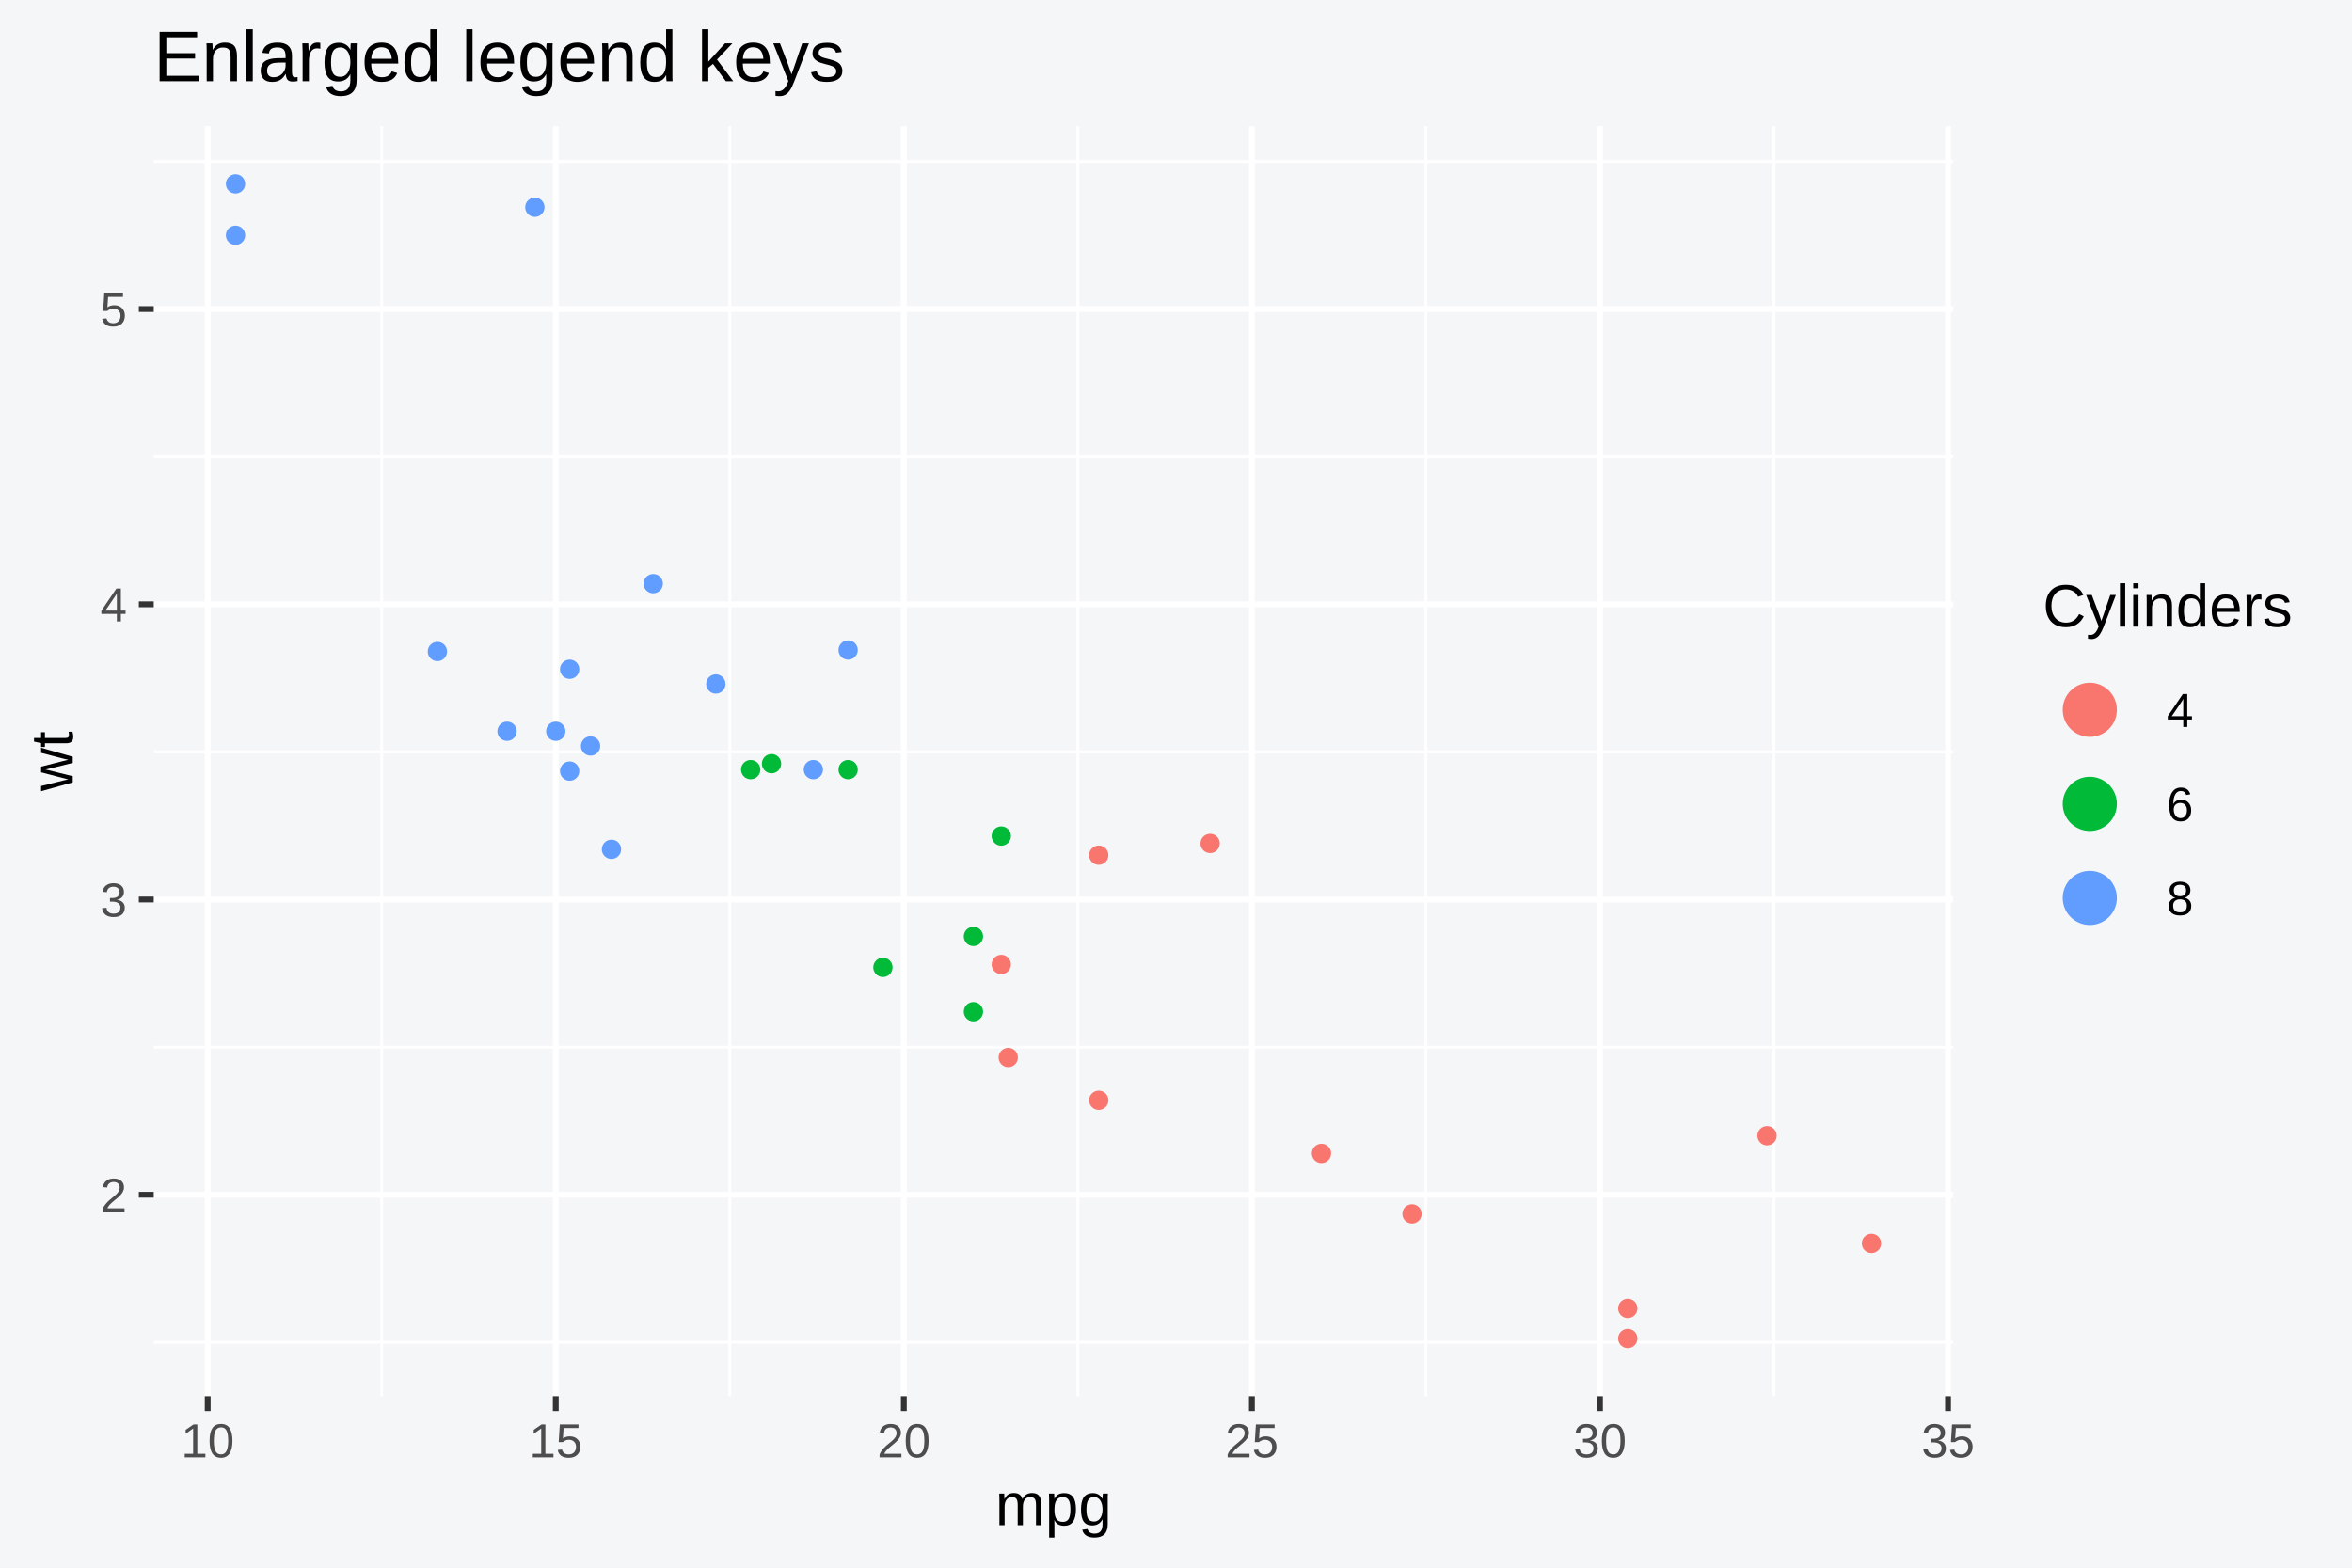
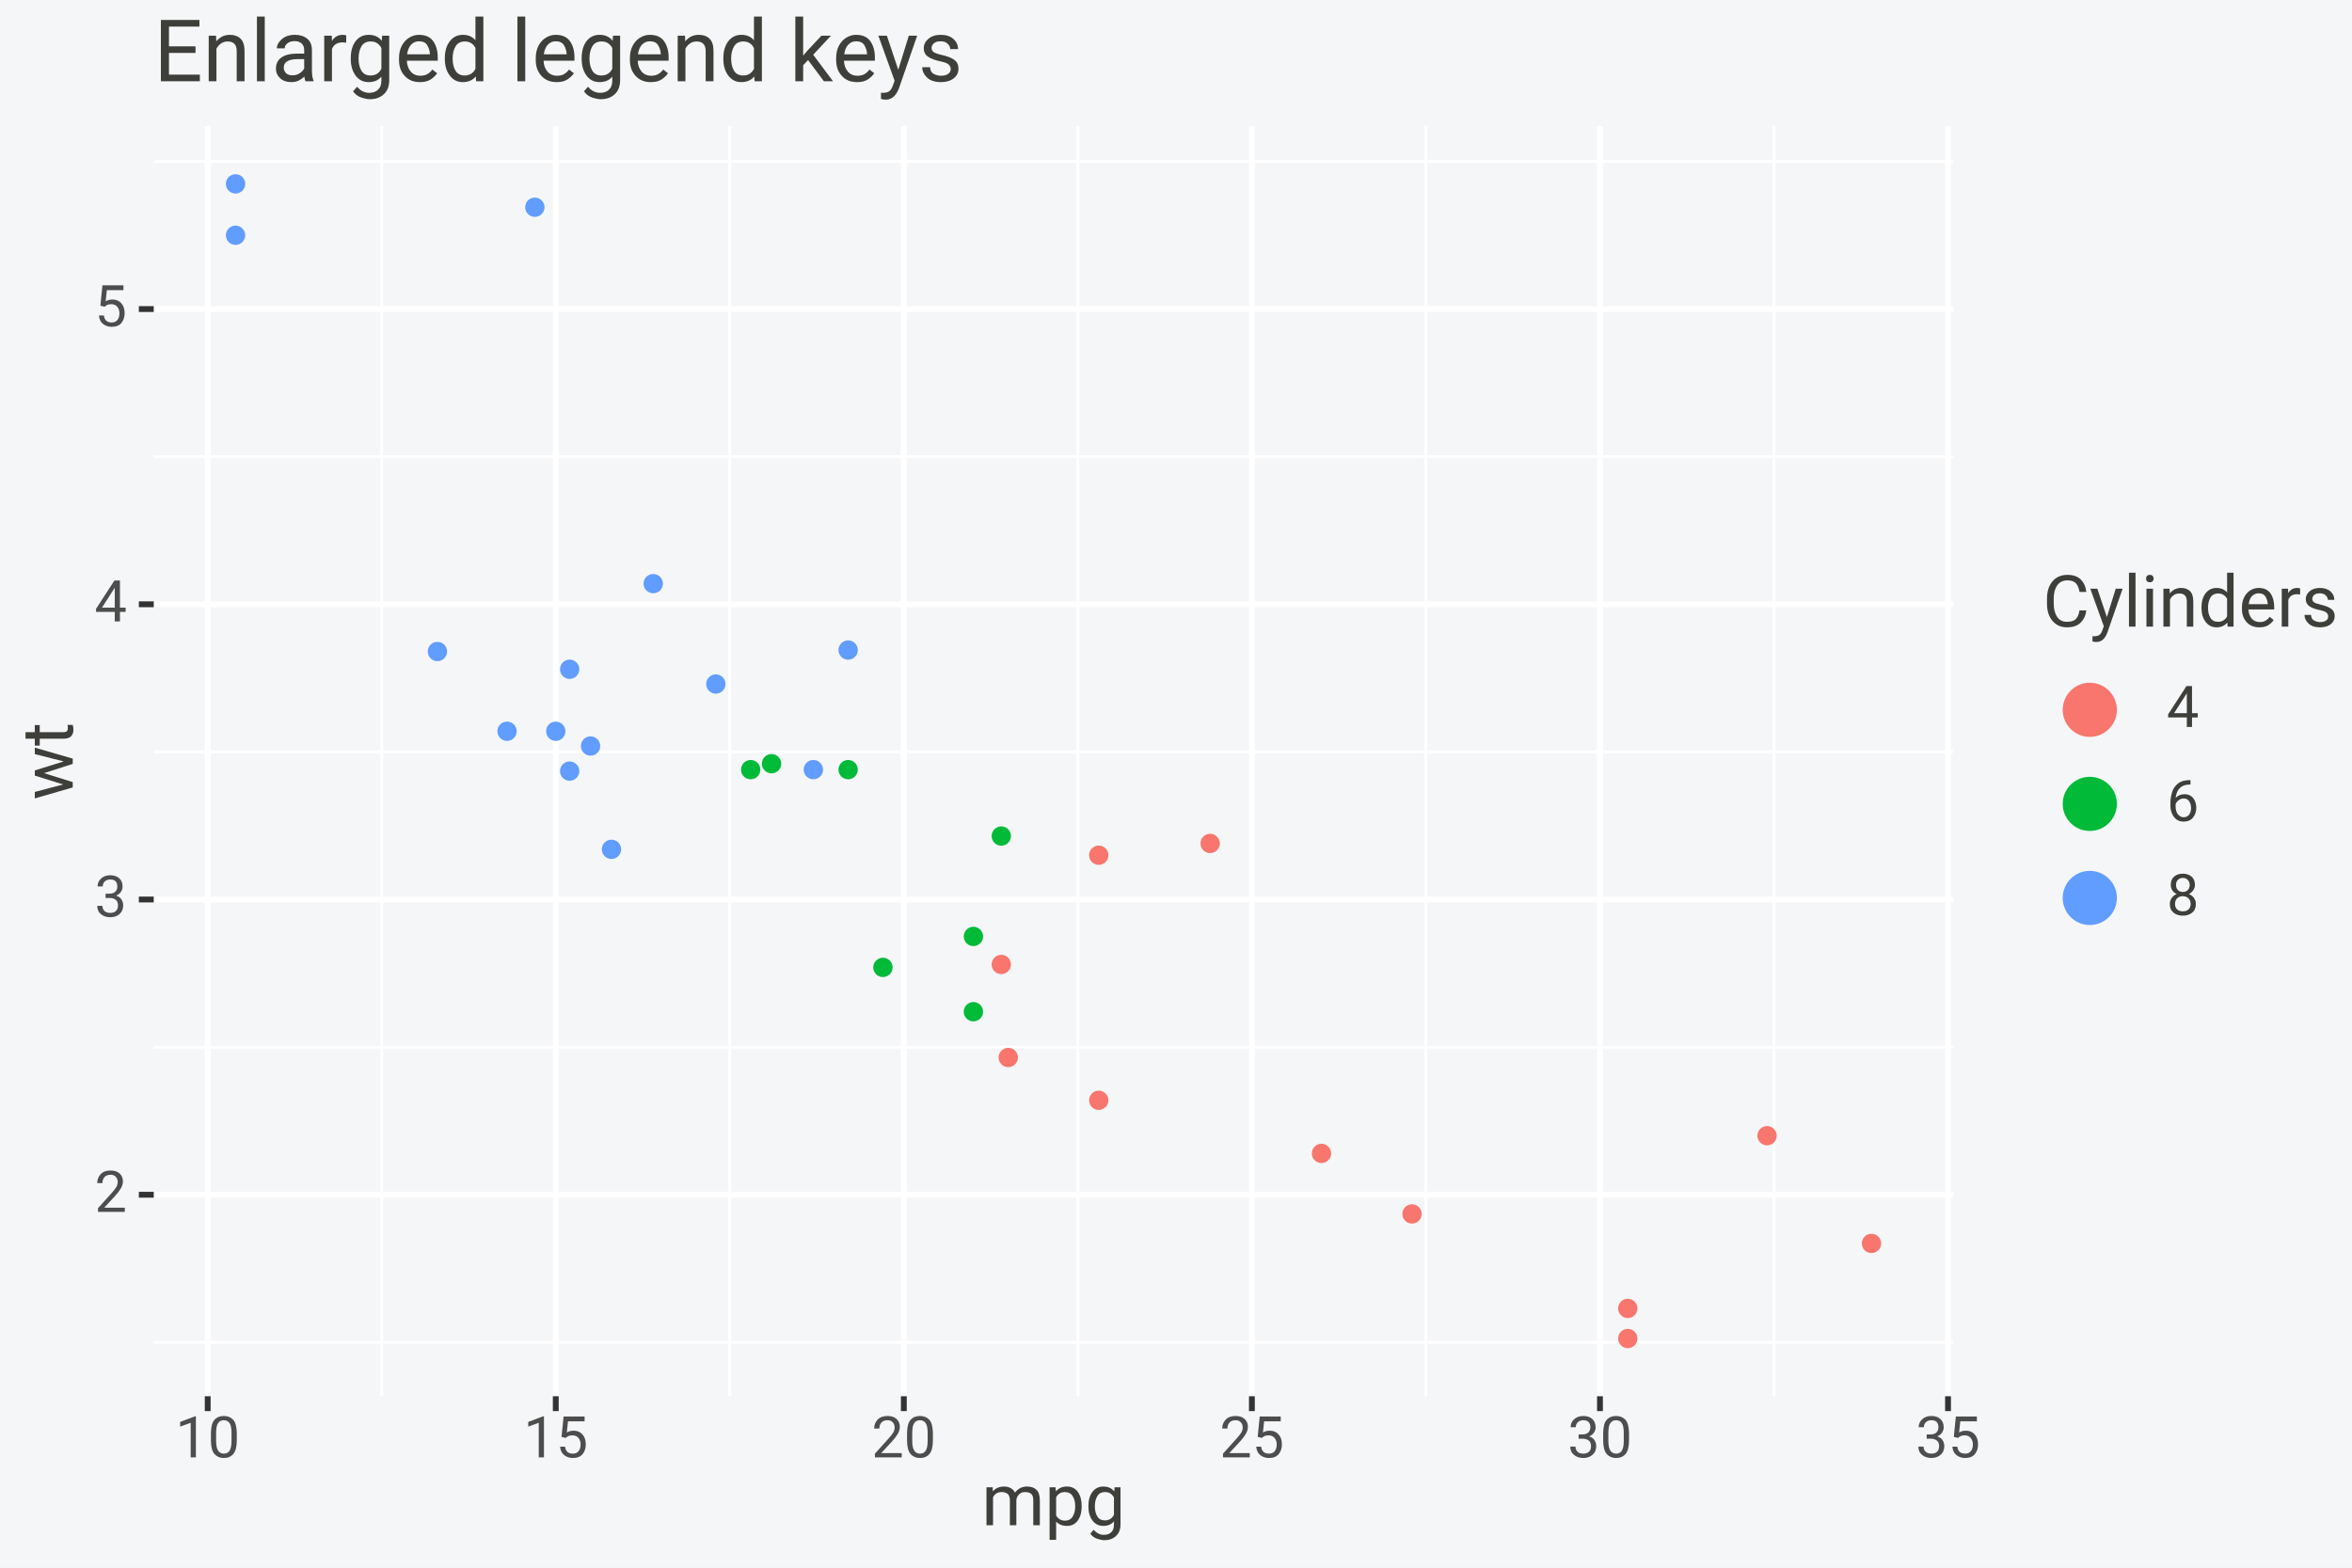
<svg xmlns="http://www.w3.org/2000/svg" width="432.00pt" height="288.00pt" viewBox="0 0 432.00 288.00">
  <g class="svglite">
    <defs>
      <style type="text/css">
-     .svglite line, .svglite polyline, .svglite polygon, .svglite path, .svglite rect, .svglite circle {
+     /* theme-aware-processed */
+     .svglite line, .svglite polyline, .svglite polygon, .svglite path, .svglite circle {
      fill: none;
-       stroke: #000000;
+       stroke: #3E3F3A;
+       stroke-linecap: round;
+       stroke-linejoin: round;
+       stroke-miterlimit: 10.00;
+     }
+     .svglite &gt; g &gt; rect {
+       fill: none;
+       stroke: #3E3F3A;
      stroke-linecap: round;
      stroke-linejoin: round;
      stroke-miterlimit: 10.00;
    }
    .svglite text {
      white-space: pre;
+       fill: #3E3F3A;
    }
    .svglite g.glyphgroup path {
      fill: inherit;
      stroke: none;
    }
  </style>
    </defs>
    <rect width="100%" height="100%" style="stroke: none; fill: #F5F6F8;" />
    <defs>
      <clipPath id="cpMC4wMHw0MzIuMDB8MC4wMHwyODguMDA=">
        <rect x="0.00" y="0.00" width="432.00" height="288.00" />
      </clipPath>
    </defs>
    <g clip-path="url(#cpMC4wMHw0MzIuMDB8MC4wMHwyODguMDA=)">
-       <rect x="0" y="0.00" width="432.00" height="288.00" style="stroke-width: 1.07; stroke: none;" />
-     </g>
+       <rect x="0" y="0.00" width="432.00" height="288.00" style="stroke-width: 1.07; stroke: none;" /> fill: #F5F6F8;' /&gt;
+ </g>
    <defs>
      <clipPath id="cpMjguMjR8MzU4Ljc2fDIzLjE4fDI1Ni41MA==">
        <rect x="28.24" y="23.18" width="330.52" height="233.33" />
      </clipPath>
    </defs>
    <g clip-path="url(#cpMjguMjR8MzU4Ljc2fDIzLjE4fDI1Ni41MA==)">
-       <rect x="28.24" y="23.18" width="330.52" height="233.33" style="stroke-width: 1.07; stroke: none;" />
-       <polyline points="28.24,246.60 358.76,246.60 " style="stroke-width: 0.53; stroke: #FFFFFF; stroke-linecap: butt;" />
+       <rect x="28.24" y="23.18" width="330.52" height="233.33" style="stroke-width: 1.07; stroke: none;" /> fill: #F5F6F8;' /&gt;
+ <polyline points="28.24,246.60 358.76,246.60 " style="stroke-width: 0.53; stroke: #FFFFFF; stroke-linecap: butt;" />
      <polyline points="28.24,192.37 358.76,192.37 " style="stroke-width: 0.53; stroke: #FFFFFF; stroke-linecap: butt;" />
      <polyline points="28.24,138.13 358.76,138.13 " style="stroke-width: 0.53; stroke: #FFFFFF; stroke-linecap: butt;" />
      <polyline points="28.24,83.90 358.76,83.90 " style="stroke-width: 0.53; stroke: #FFFFFF; stroke-linecap: butt;" />
      <polyline points="28.24,29.66 358.76,29.66 " style="stroke-width: 0.53; stroke: #FFFFFF; stroke-linecap: butt;" />
      <polyline points="70.11,256.50 70.11,23.18 " style="stroke-width: 0.53; stroke: #FFFFFF; stroke-linecap: butt;" />
      <polyline points="134.04,256.50 134.04,23.18 " style="stroke-width: 0.53; stroke: #FFFFFF; stroke-linecap: butt;" />
      <polyline points="197.97,256.50 197.97,23.18 " style="stroke-width: 0.53; stroke: #FFFFFF; stroke-linecap: butt;" />
      <polyline points="261.90,256.50 261.90,23.18 " style="stroke-width: 0.53; stroke: #FFFFFF; stroke-linecap: butt;" />
      <polyline points="325.83,256.50 325.83,23.18 " style="stroke-width: 0.53; stroke: #FFFFFF; stroke-linecap: butt;" />
      <polyline points="28.24,219.49 358.76,219.49 " style="stroke-width: 1.07; stroke: #FFFFFF; stroke-linecap: butt;" />
      <polyline points="28.24,165.25 358.76,165.25 " style="stroke-width: 1.07; stroke: #FFFFFF; stroke-linecap: butt;" />
      <polyline points="28.24,111.01 358.76,111.01 " style="stroke-width: 1.07; stroke: #FFFFFF; stroke-linecap: butt;" />
      <polyline points="28.24,56.78 358.76,56.78 " style="stroke-width: 1.07; stroke: #FFFFFF; stroke-linecap: butt;" />
      <polyline points="38.15,256.50 38.15,23.18 " style="stroke-width: 1.07; stroke: #FFFFFF; stroke-linecap: butt;" />
      <polyline points="102.08,256.50 102.08,23.18 " style="stroke-width: 1.07; stroke: #FFFFFF; stroke-linecap: butt;" />
      <polyline points="166.01,256.50 166.01,23.18 " style="stroke-width: 1.07; stroke: #FFFFFF; stroke-linecap: butt;" />
      <polyline points="229.94,256.50 229.94,23.18 " style="stroke-width: 1.07; stroke: #FFFFFF; stroke-linecap: butt;" />
      <polyline points="293.87,256.50 293.87,23.18 " style="stroke-width: 1.07; stroke: #FFFFFF; stroke-linecap: butt;" />
      <polyline points="357.80,256.50 357.80,23.18 " style="stroke-width: 1.07; stroke: #FFFFFF; stroke-linecap: butt;" />
      <circle cx="178.79" cy="185.86" r="1.42" style="stroke-width: 0.71; stroke: #00BA38; fill: #00BA38;" />
      <circle cx="178.79" cy="172.03" r="1.42" style="stroke-width: 0.71; stroke: #00BA38; fill: #00BA38;" />
      <circle cx="201.81" cy="202.13" r="1.42" style="stroke-width: 0.71; stroke: #F8766D; fill: #F8766D;" />
      <circle cx="183.91" cy="153.59" r="1.42" style="stroke-width: 0.71; stroke: #00BA38; fill: #00BA38;" />
      <circle cx="149.39" cy="141.39" r="1.42" style="stroke-width: 0.71; stroke: #619CFF; fill: #619CFF;" />
      <circle cx="141.71" cy="140.30" r="1.42" style="stroke-width: 0.71; stroke: #00BA38; fill: #00BA38;" />
      <circle cx="93.13" cy="134.34" r="1.42" style="stroke-width: 0.71; stroke: #619CFF; fill: #619CFF;" />
      <circle cx="222.27" cy="154.95" r="1.42" style="stroke-width: 0.71; stroke: #F8766D; fill: #F8766D;" />
      <circle cx="201.81" cy="157.11" r="1.42" style="stroke-width: 0.71; stroke: #F8766D; fill: #F8766D;" />
      <circle cx="155.78" cy="141.39" r="1.42" style="stroke-width: 0.71; stroke: #00BA38; fill: #00BA38;" />
      <circle cx="137.88" cy="141.39" r="1.42" style="stroke-width: 0.71; stroke: #00BA38; fill: #00BA38;" />
      <circle cx="119.98" cy="107.22" r="1.42" style="stroke-width: 0.71; stroke: #619CFF; fill: #619CFF;" />
      <circle cx="131.48" cy="125.66" r="1.42" style="stroke-width: 0.71; stroke: #619CFF; fill: #619CFF;" />
      <circle cx="104.63" cy="122.95" r="1.42" style="stroke-width: 0.71; stroke: #619CFF; fill: #619CFF;" />
      <circle cx="43.26" cy="43.22" r="1.42" style="stroke-width: 0.71; stroke: #619CFF; fill: #619CFF;" />
      <circle cx="43.26" cy="33.78" r="1.42" style="stroke-width: 0.71; stroke: #619CFF; fill: #619CFF;" />
      <circle cx="98.24" cy="38.07" r="1.42" style="stroke-width: 0.71; stroke: #619CFF; fill: #619CFF;" />
      <circle cx="324.56" cy="208.64" r="1.42" style="stroke-width: 0.71; stroke: #F8766D; fill: #F8766D;" />
      <circle cx="298.98" cy="240.37" r="1.42" style="stroke-width: 0.71; stroke: #F8766D; fill: #F8766D;" />
      <circle cx="343.74" cy="228.43" r="1.42" style="stroke-width: 0.71; stroke: #F8766D; fill: #F8766D;" />
      <circle cx="185.19" cy="194.27" r="1.42" style="stroke-width: 0.71; stroke: #F8766D; fill: #F8766D;" />
      <circle cx="108.47" cy="137.05" r="1.42" style="stroke-width: 0.71; stroke: #619CFF; fill: #619CFF;" />
      <circle cx="104.63" cy="141.66" r="1.42" style="stroke-width: 0.71; stroke: #619CFF; fill: #619CFF;" />
      <circle cx="80.34" cy="119.69" r="1.42" style="stroke-width: 0.71; stroke: #619CFF; fill: #619CFF;" />
      <circle cx="155.78" cy="119.42" r="1.42" style="stroke-width: 0.71; stroke: #619CFF; fill: #619CFF;" />
      <circle cx="259.35" cy="223.01" r="1.42" style="stroke-width: 0.71; stroke: #F8766D; fill: #F8766D;" />
      <circle cx="242.72" cy="211.89" r="1.42" style="stroke-width: 0.71; stroke: #F8766D; fill: #F8766D;" />
      <circle cx="298.98" cy="245.90" r="1.42" style="stroke-width: 0.71; stroke: #F8766D; fill: #F8766D;" />
      <circle cx="112.31" cy="156.03" r="1.42" style="stroke-width: 0.71; stroke: #619CFF; fill: #619CFF;" />
      <circle cx="162.17" cy="177.72" r="1.42" style="stroke-width: 0.71; stroke: #00BA38; fill: #00BA38;" />
      <circle cx="102.08" cy="134.34" r="1.42" style="stroke-width: 0.71; stroke: #619CFF; fill: #619CFF;" />
      <circle cx="183.91" cy="177.18" r="1.42" style="stroke-width: 0.71; stroke: #F8766D; fill: #F8766D;" />
    </g>
    <g clip-path="url(#cpMC4wMHw0MzIuMDB8MC4wMHwyODguMDA=)">
-       <text x="23.31" y="222.64" text-anchor="end" style="font-size: 8.80px;fill: #4D4D4D; font-family: &quot;Arial&quot;;" textLength="4.89px" lengthAdjust="spacingAndGlyphs">2</text>
-       <text x="23.31" y="168.40" text-anchor="end" style="font-size: 8.80px;fill: #4D4D4D; font-family: &quot;Arial&quot;;" textLength="4.89px" lengthAdjust="spacingAndGlyphs">3</text>
-       <text x="23.31" y="114.16" text-anchor="end" style="font-size: 8.80px;fill: #4D4D4D; font-family: &quot;Arial&quot;;" textLength="4.89px" lengthAdjust="spacingAndGlyphs">4</text>
-       <text x="23.31" y="59.93" text-anchor="end" style="font-size: 8.80px;fill: #4D4D4D; font-family: &quot;Arial&quot;;" textLength="4.89px" lengthAdjust="spacingAndGlyphs">5</text>
+       <text x="23.31" y="222.64" text-anchor="end" style="font-size: 0.88em;fill: #4D4D4D; font-family: &quot;Roboto&quot;, -apple-system, BlinkMacSystemFont, &quot;Segoe UI&quot;, system-ui, sans-serif;">2</text>
+       <text x="23.31" y="168.40" text-anchor="end" style="font-size: 0.88em;fill: #4D4D4D; font-family: &quot;Roboto&quot;, -apple-system, BlinkMacSystemFont, &quot;Segoe UI&quot;, system-ui, sans-serif;">3</text>
+       <text x="23.31" y="114.16" text-anchor="end" style="font-size: 0.88em;fill: #4D4D4D; font-family: &quot;Roboto&quot;, -apple-system, BlinkMacSystemFont, &quot;Segoe UI&quot;, system-ui, sans-serif;">4</text>
+       <text x="23.31" y="59.93" text-anchor="end" style="font-size: 0.88em;fill: #4D4D4D; font-family: &quot;Roboto&quot;, -apple-system, BlinkMacSystemFont, &quot;Segoe UI&quot;, system-ui, sans-serif;">5</text>
      <polyline points="25.50,219.49 28.24,219.49 " style="stroke-width: 1.07; stroke: #333333; stroke-linecap: butt;" />
      <polyline points="25.50,165.25 28.24,165.25 " style="stroke-width: 1.07; stroke: #333333; stroke-linecap: butt;" />
      <polyline points="25.50,111.01 28.24,111.01 " style="stroke-width: 1.07; stroke: #333333; stroke-linecap: butt;" />
      <polyline points="25.50,56.78 28.24,56.78 " style="stroke-width: 1.07; stroke: #333333; stroke-linecap: butt;" />
      <polyline points="38.15,259.24 38.15,256.50 " style="stroke-width: 1.07; stroke: #333333; stroke-linecap: butt;" />
      <polyline points="102.08,259.24 102.08,256.50 " style="stroke-width: 1.07; stroke: #333333; stroke-linecap: butt;" />
      <polyline points="166.01,259.24 166.01,256.50 " style="stroke-width: 1.07; stroke: #333333; stroke-linecap: butt;" />
      <polyline points="229.94,259.24 229.94,256.50 " style="stroke-width: 1.07; stroke: #333333; stroke-linecap: butt;" />
      <polyline points="293.87,259.24 293.87,256.50 " style="stroke-width: 1.07; stroke: #333333; stroke-linecap: butt;" />
      <polyline points="357.80,259.24 357.80,256.50 " style="stroke-width: 1.07; stroke: #333333; stroke-linecap: butt;" />
-       <text x="38.15" y="267.74" text-anchor="middle" style="font-size: 8.80px;fill: #4D4D4D; font-family: &quot;Arial&quot;;" textLength="9.78px" lengthAdjust="spacingAndGlyphs">10</text>
-       <text x="102.08" y="267.74" text-anchor="middle" style="font-size: 8.80px;fill: #4D4D4D; font-family: &quot;Arial&quot;;" textLength="9.78px" lengthAdjust="spacingAndGlyphs">15</text>
-       <text x="166.01" y="267.74" text-anchor="middle" style="font-size: 8.80px;fill: #4D4D4D; font-family: &quot;Arial&quot;;" textLength="9.78px" lengthAdjust="spacingAndGlyphs">20</text>
-       <text x="229.94" y="267.74" text-anchor="middle" style="font-size: 8.80px;fill: #4D4D4D; font-family: &quot;Arial&quot;;" textLength="9.78px" lengthAdjust="spacingAndGlyphs">25</text>
-       <text x="293.87" y="267.74" text-anchor="middle" style="font-size: 8.80px;fill: #4D4D4D; font-family: &quot;Arial&quot;;" textLength="9.78px" lengthAdjust="spacingAndGlyphs">30</text>
-       <text x="357.80" y="267.74" text-anchor="middle" style="font-size: 8.80px;fill: #4D4D4D; font-family: &quot;Arial&quot;;" textLength="9.78px" lengthAdjust="spacingAndGlyphs">35</text>
-       <text x="193.50" y="280.20" text-anchor="middle" style="font-size: 11.00px; font-family: &quot;Arial&quot;;" textLength="21.41px" lengthAdjust="spacingAndGlyphs">mpg</text>
-       <text transform="translate(13.36,139.84) rotate(-90)" text-anchor="middle" style="font-size: 11.00px; font-family: &quot;Arial&quot;;" textLength="11.00px" lengthAdjust="spacingAndGlyphs">wt</text>
-       <rect x="369.72" y="100.60" width="56.80" height="78.47" style="stroke-width: 0.75; stroke: none;" />
-       <rect x="369.72" y="100.60" width="56.80" height="78.47" style="stroke-width: 1.07; stroke: none;" />
-       <text x="375.20" y="115.12" style="font-size: 11.00px; font-family: &quot;Arial&quot;;" textLength="45.84px" lengthAdjust="spacingAndGlyphs">Cylinders</text>
-       <rect x="375.20" y="121.76" width="17.28" height="17.28" style="stroke-width: 1.07; stroke: none;" />
-       <circle cx="383.84" cy="130.40" r="4.62" style="stroke-width: 0.71; stroke: #F8766D; fill: #F8766D;" />
-       <rect x="375.20" y="139.04" width="17.28" height="17.28" style="stroke-width: 1.07; stroke: none;" />
-       <circle cx="383.84" cy="147.68" r="4.62" style="stroke-width: 0.71; stroke: #00BA38; fill: #00BA38;" />
-       <rect x="375.20" y="156.32" width="17.28" height="17.28" style="stroke-width: 1.07; stroke: none;" />
-       <circle cx="383.84" cy="164.96" r="4.62" style="stroke-width: 0.71; stroke: #619CFF; fill: #619CFF;" />
-       <text x="397.96" y="133.55" style="font-size: 8.80px; font-family: &quot;Arial&quot;;" textLength="4.89px" lengthAdjust="spacingAndGlyphs">4</text>
-       <text x="397.96" y="150.83" style="font-size: 8.80px; font-family: &quot;Arial&quot;;" textLength="4.89px" lengthAdjust="spacingAndGlyphs">6</text>
-       <text x="397.96" y="168.11" style="font-size: 8.80px; font-family: &quot;Arial&quot;;" textLength="4.89px" lengthAdjust="spacingAndGlyphs">8</text>
-       <text x="28.24" y="14.93" style="font-size: 13.20px; font-family: &quot;Arial&quot;;" textLength="126.77px" lengthAdjust="spacingAndGlyphs">Enlarged legend keys</text>
+       <text x="38.15" y="267.74" text-anchor="middle" style="font-size: 0.88em;fill: #4D4D4D; font-family: &quot;Roboto&quot;, -apple-system, BlinkMacSystemFont, &quot;Segoe UI&quot;, system-ui, sans-serif;">10</text>
+       <text x="102.08" y="267.74" text-anchor="middle" style="font-size: 0.88em;fill: #4D4D4D; font-family: &quot;Roboto&quot;, -apple-system, BlinkMacSystemFont, &quot;Segoe UI&quot;, system-ui, sans-serif;">15</text>
+       <text x="166.01" y="267.74" text-anchor="middle" style="font-size: 0.88em;fill: #4D4D4D; font-family: &quot;Roboto&quot;, -apple-system, BlinkMacSystemFont, &quot;Segoe UI&quot;, system-ui, sans-serif;">20</text>
+       <text x="229.94" y="267.74" text-anchor="middle" style="font-size: 0.88em;fill: #4D4D4D; font-family: &quot;Roboto&quot;, -apple-system, BlinkMacSystemFont, &quot;Segoe UI&quot;, system-ui, sans-serif;">25</text>
+       <text x="293.87" y="267.74" text-anchor="middle" style="font-size: 0.88em;fill: #4D4D4D; font-family: &quot;Roboto&quot;, -apple-system, BlinkMacSystemFont, &quot;Segoe UI&quot;, system-ui, sans-serif;">30</text>
+       <text x="357.80" y="267.74" text-anchor="middle" style="font-size: 0.88em;fill: #4D4D4D; font-family: &quot;Roboto&quot;, -apple-system, BlinkMacSystemFont, &quot;Segoe UI&quot;, system-ui, sans-serif;">35</text>
+       <text x="193.50" y="280.20" text-anchor="middle" style="font-size: 1.1em; font-family: &quot;Roboto&quot;, -apple-system, BlinkMacSystemFont, &quot;Segoe UI&quot;, system-ui, sans-serif;">mpg</text>
+       <text transform="translate(13.36,139.84) rotate(-90)" text-anchor="middle" style="font-size: 1.1em; font-family: &quot;Roboto&quot;, -apple-system, BlinkMacSystemFont, &quot;Segoe UI&quot;, system-ui, sans-serif;">wt</text>
+       <rect x="369.72" y="100.60" width="56.80" height="78.47" style="stroke-width: 0.75; stroke: none;" /> fill: #F5F6F8;' /&gt;
+ <rect x="369.72" y="100.60" width="56.80" height="78.47" style="stroke-width: 1.07; stroke: none;" /> fill: #F5F6F8;' /&gt;
+ <text x="375.20" y="115.12" style="font-size: 1.1em; font-family: &quot;Roboto&quot;, -apple-system, BlinkMacSystemFont, &quot;Segoe UI&quot;, system-ui, sans-serif;">Cylinders</text>
+       <rect x="375.20" y="121.76" width="17.28" height="17.28" style="stroke-width: 1.07; stroke: none;" /> fill: #F5F6F8;' /&gt;
+ <circle cx="383.84" cy="130.40" r="4.62" style="stroke-width: 0.71; stroke: #F8766D; fill: #F8766D;" />
+       <rect x="375.20" y="139.04" width="17.28" height="17.28" style="stroke-width: 1.07; stroke: none;" /> fill: #F5F6F8;' /&gt;
+ <circle cx="383.84" cy="147.68" r="4.62" style="stroke-width: 0.71; stroke: #00BA38; fill: #00BA38;" />
+       <rect x="375.20" y="156.32" width="17.28" height="17.28" style="stroke-width: 1.07; stroke: none;" /> fill: #F5F6F8;' /&gt;
+ <circle cx="383.84" cy="164.96" r="4.62" style="stroke-width: 0.71; stroke: #619CFF; fill: #619CFF;" />
+       <text x="397.96" y="133.55" style="font-size: 0.88em; font-family: &quot;Roboto&quot;, -apple-system, BlinkMacSystemFont, &quot;Segoe UI&quot;, system-ui, sans-serif;">4</text>
+       <text x="397.96" y="150.83" style="font-size: 0.88em; font-family: &quot;Roboto&quot;, -apple-system, BlinkMacSystemFont, &quot;Segoe UI&quot;, system-ui, sans-serif;">6</text>
+       <text x="397.96" y="168.11" style="font-size: 0.88em; font-family: &quot;Roboto&quot;, -apple-system, BlinkMacSystemFont, &quot;Segoe UI&quot;, system-ui, sans-serif;">8</text>
+       <text x="28.24" y="14.93" style="font-size: 1.32em; font-family: &quot;Roboto&quot;, -apple-system, BlinkMacSystemFont, &quot;Segoe UI&quot;, system-ui, sans-serif;">Enlarged legend keys</text>
    </g>
  </g>
</svg>
